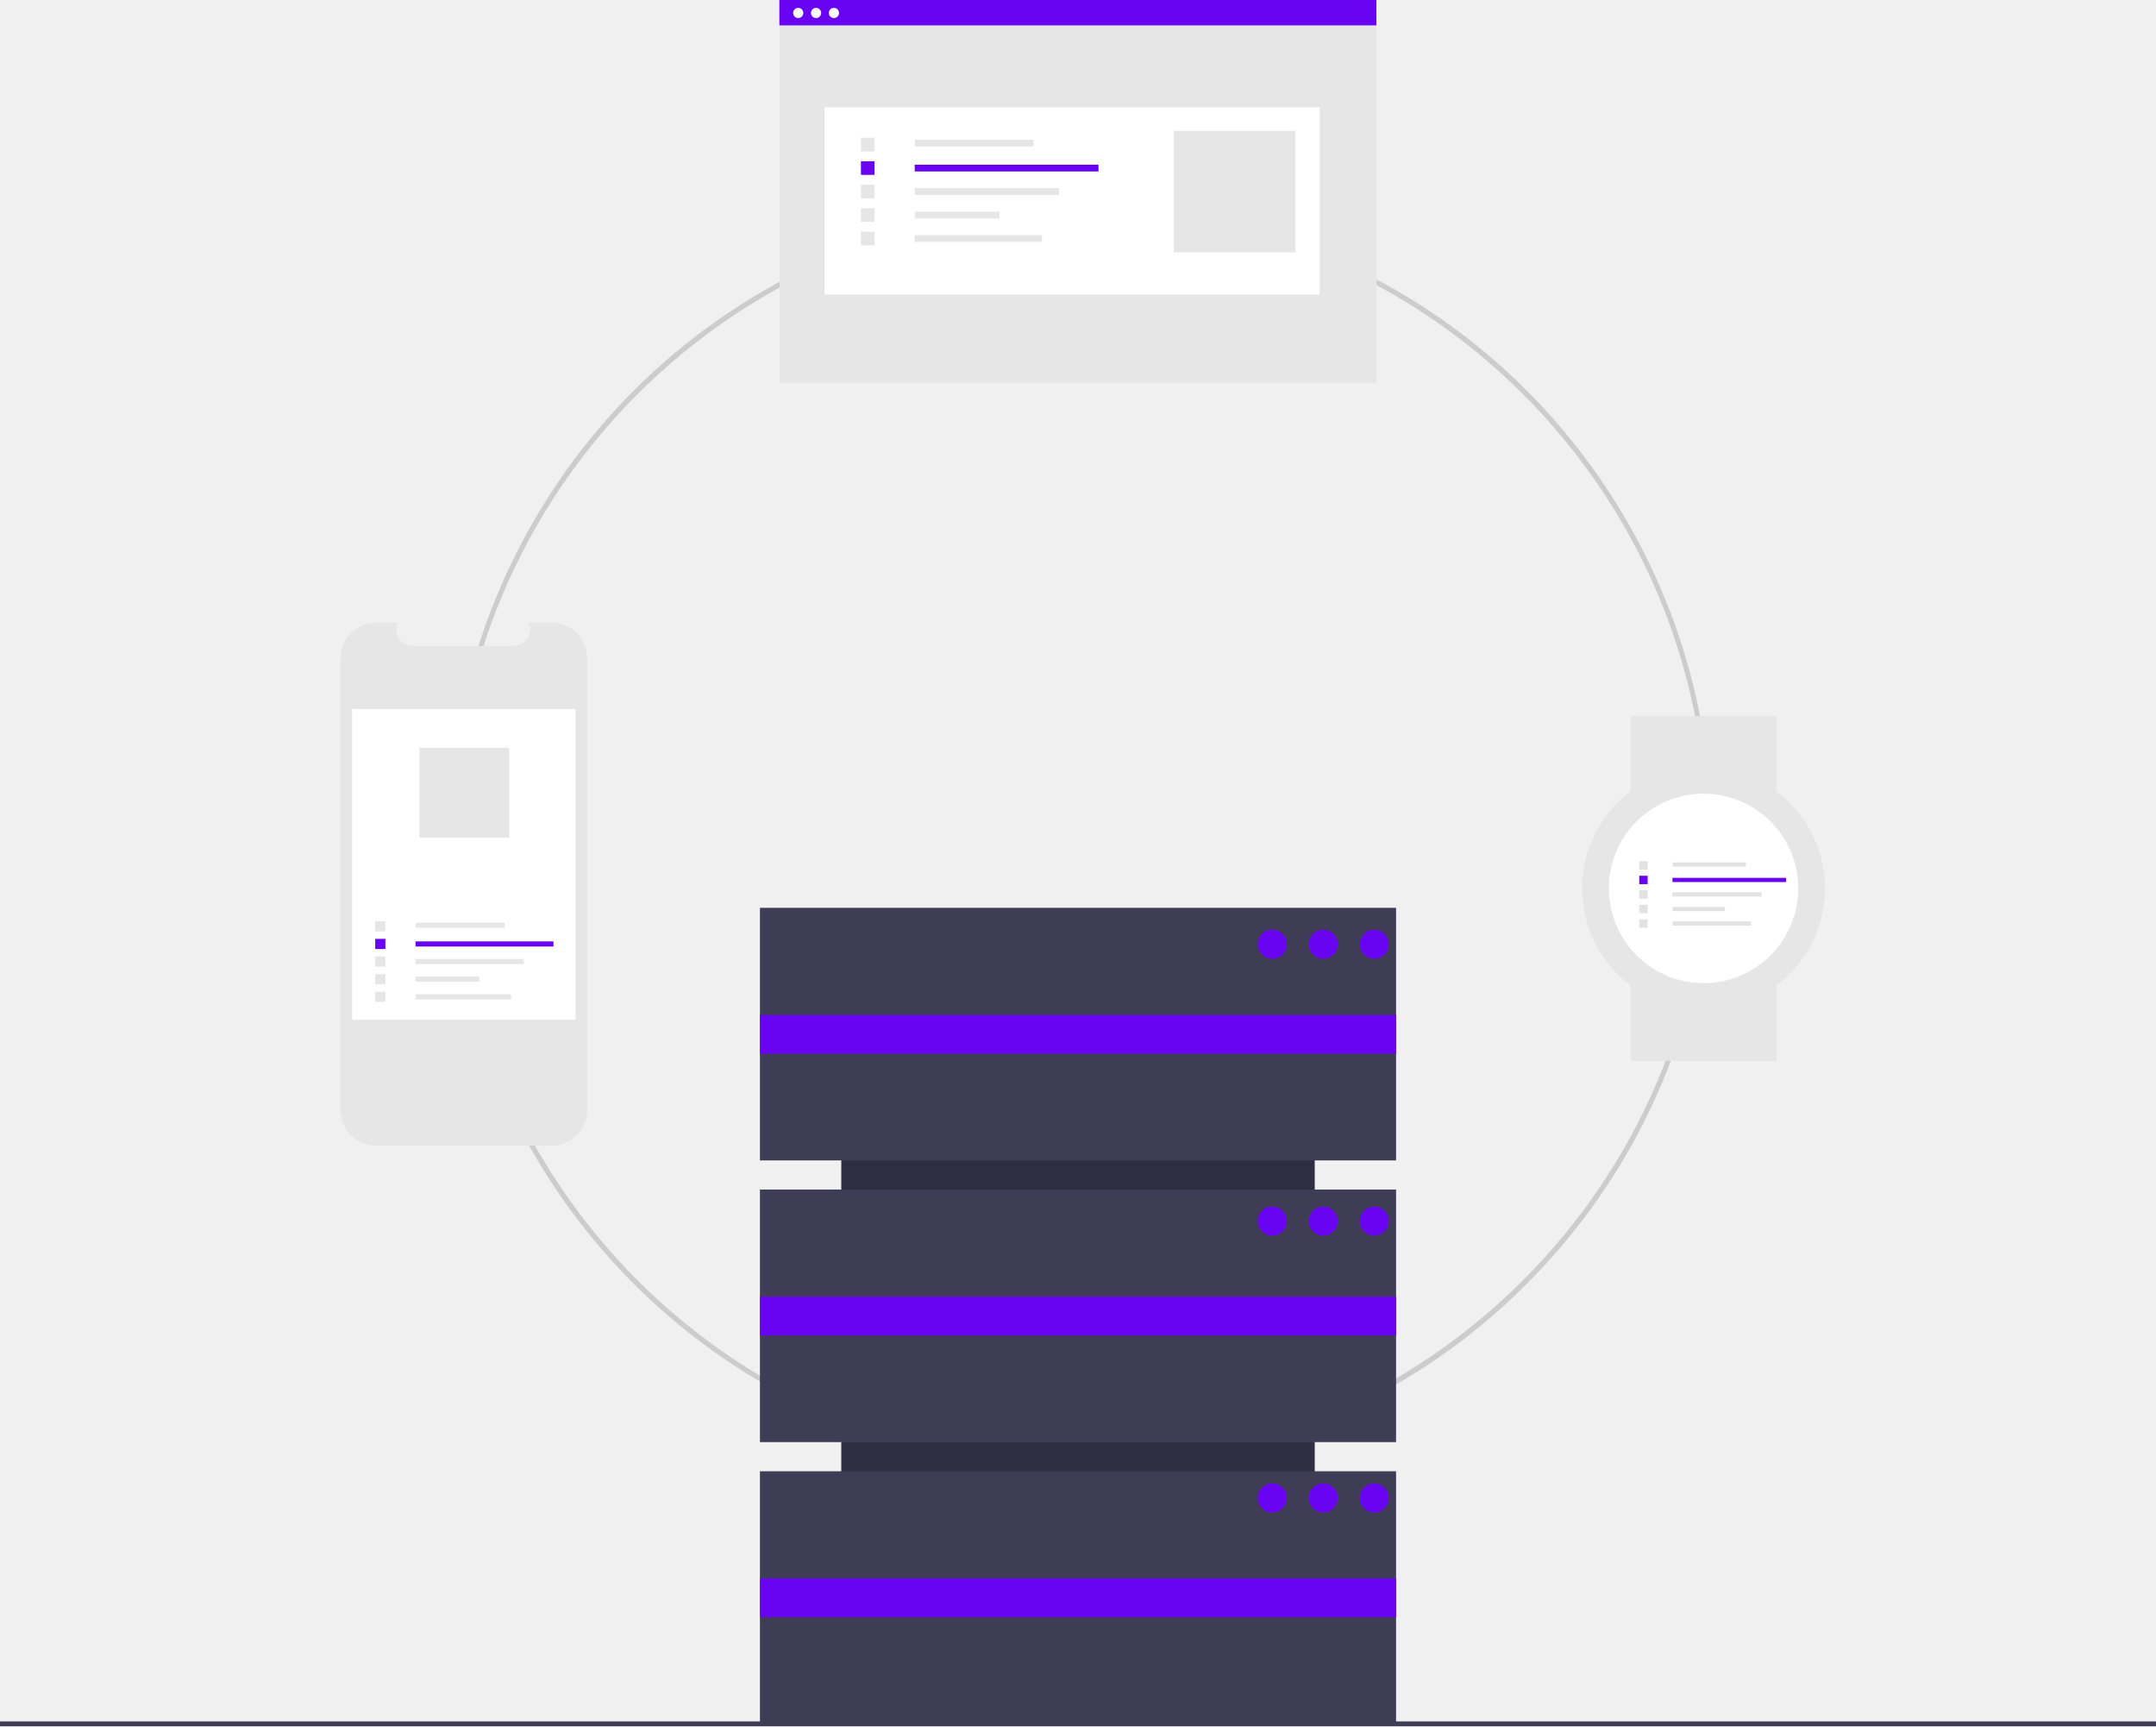
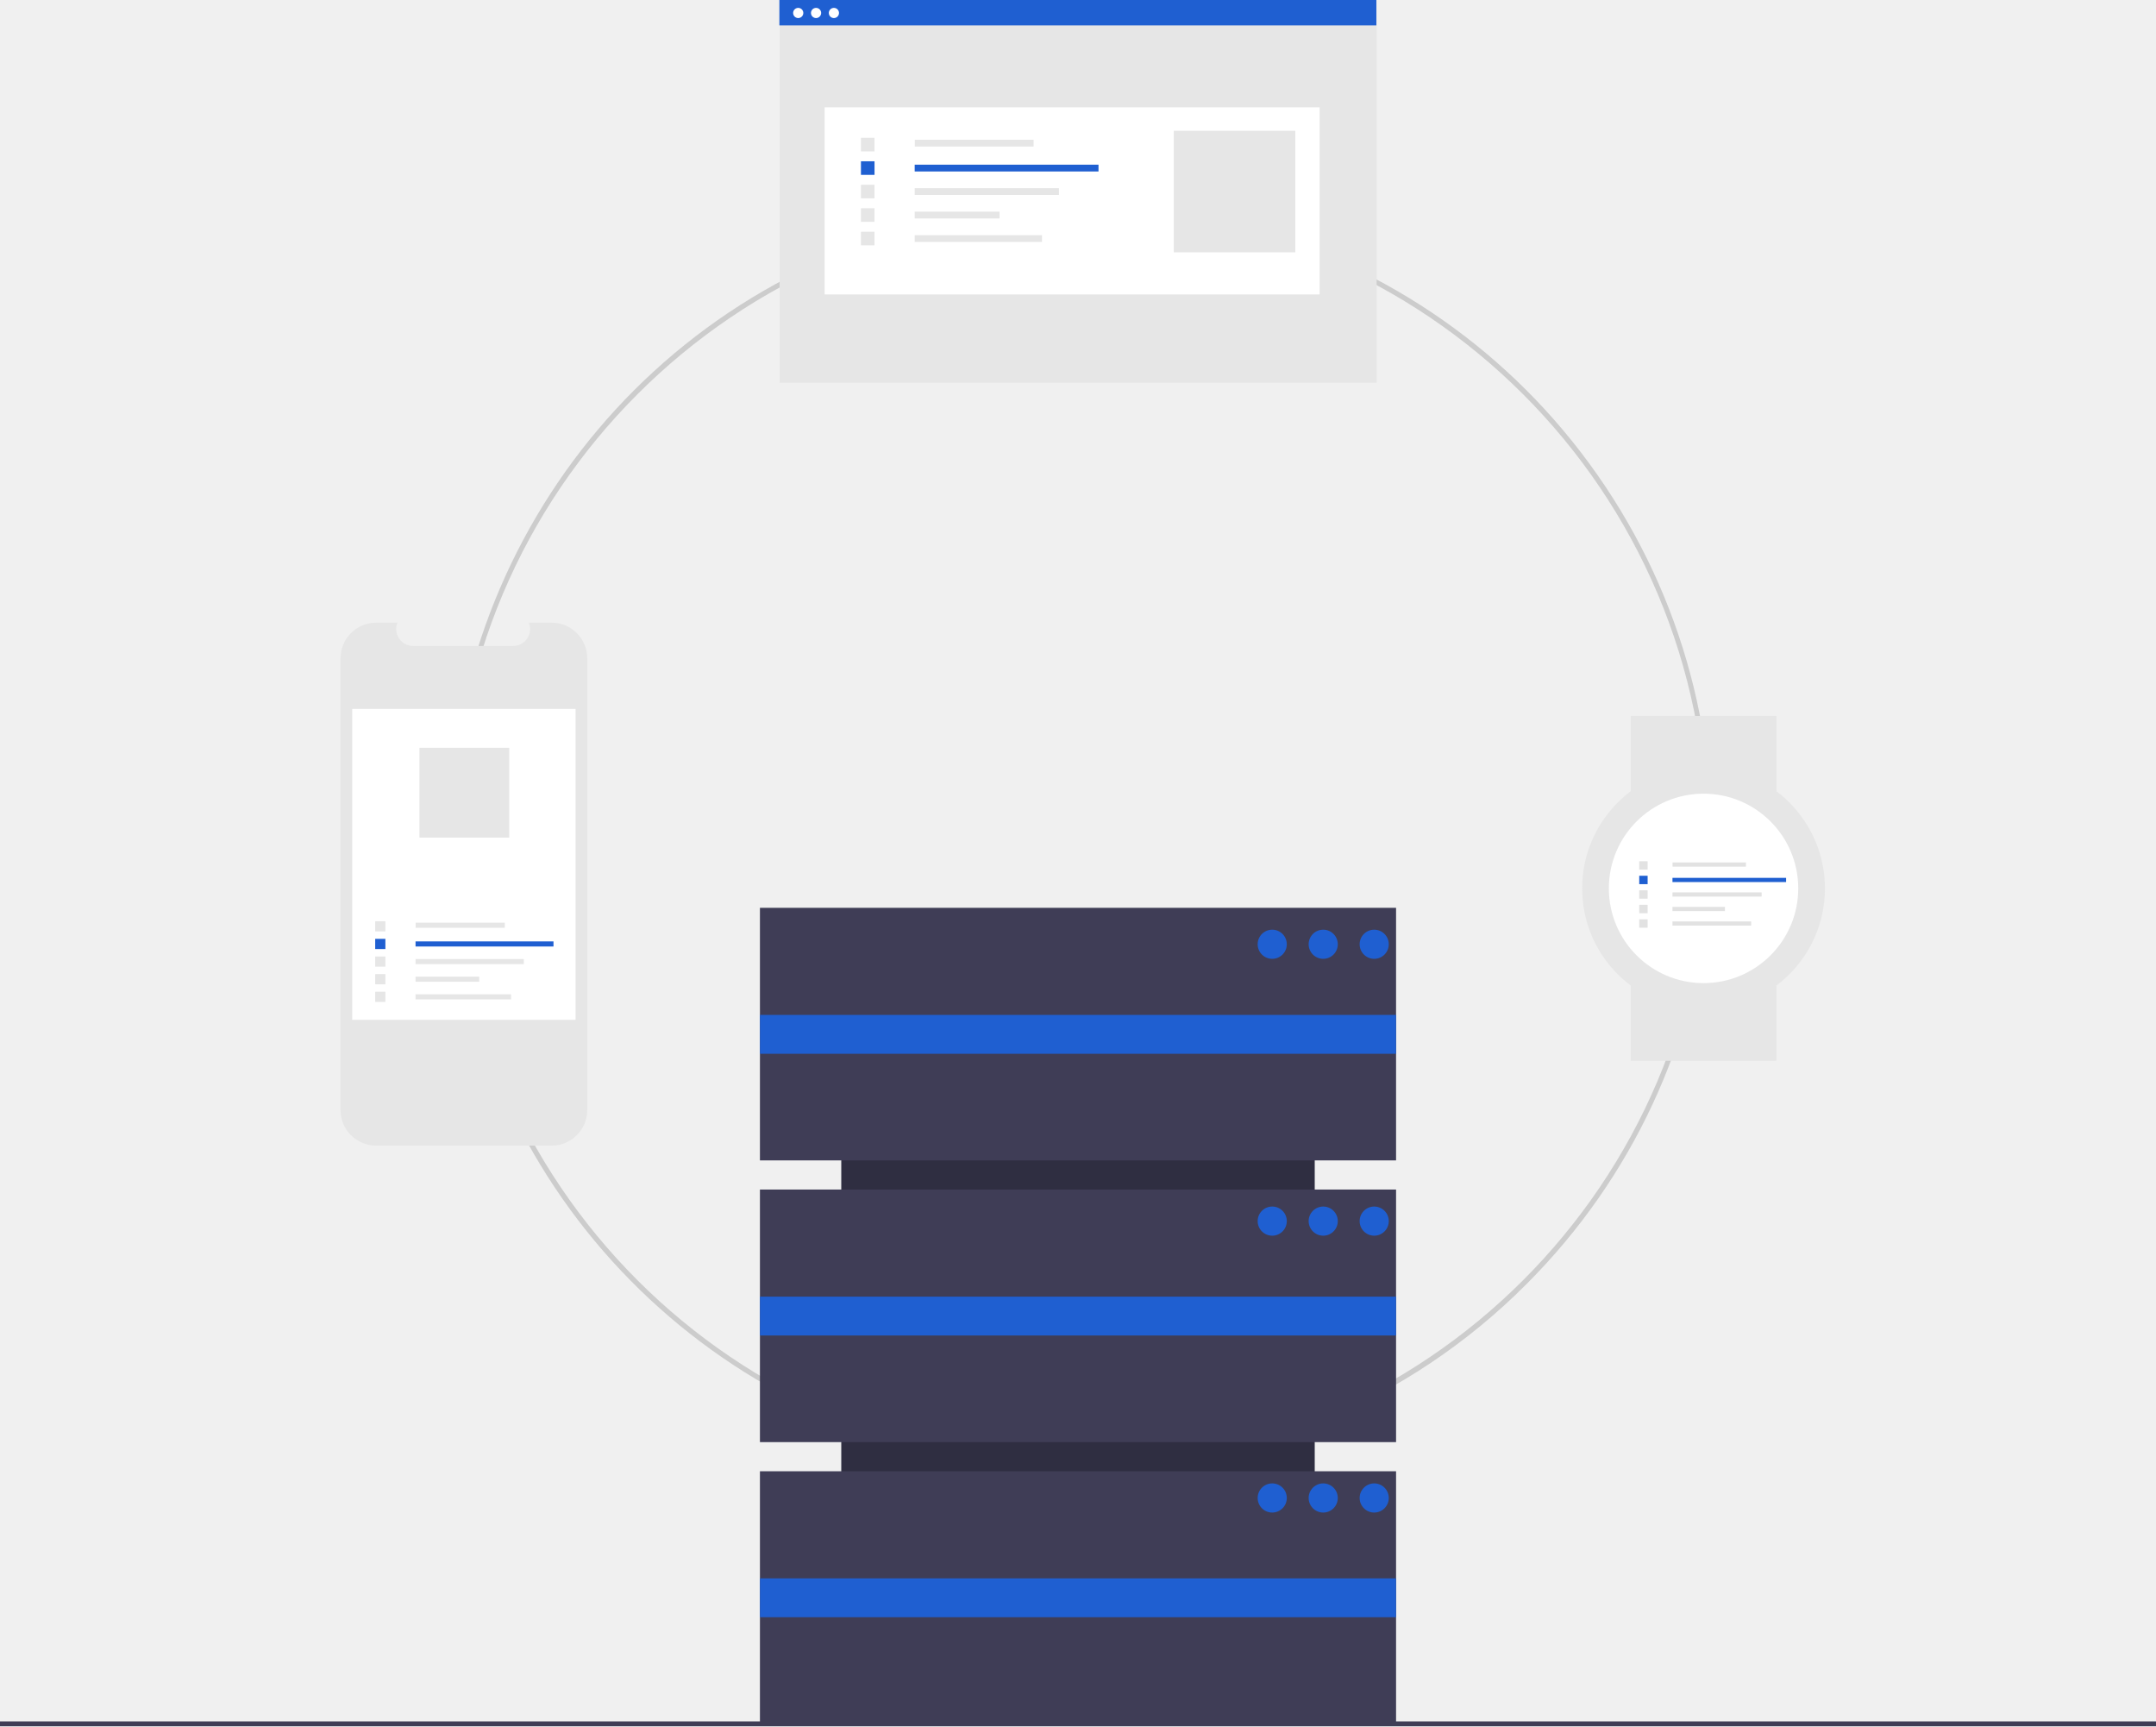
<svg xmlns="http://www.w3.org/2000/svg" id="b5d1da7b-a9c6-4711-8d73-fa7937ec989e" data-name="Layer 1" width="888" height="710.807" viewBox="0 0 888 710.807">
  <path d="M600.936,699.404a260.064,260.064,0,1,1,183.894-76.171A258.365,258.365,0,0,1,600.936,699.404Zm0-518.129c-142.297,0-258.064,115.768-258.064,258.065s115.768,258.064,258.064,258.064S859,581.637,859,439.34,743.232,181.275,600.936,181.275Z" transform="translate(-156 -94.59648)" fill="#ccc" />
  <rect x="469" y="509.904" width="262" height="195" transform="translate(1051.404 -87.19257) rotate(90)" fill="#2f2e41" />
  <rect x="313" y="373.807" width="262" height="104" fill="#3f3d56" />
  <rect x="313" y="489.807" width="262" height="104" fill="#3f3d56" />
  <rect x="313" y="605.807" width="262" height="104" fill="#3f3d56" />
-   <rect x="313" y="417.904" width="262" height="16" fill="#6904F2" />
-   <rect x="313" y="533.904" width="262" height="16" fill="#6904F2" />
-   <rect x="313" y="649.904" width="262" height="16" fill="#6904F2" />
-   <circle cx="524" cy="388.807" r="6" fill="#6904F2" />
-   <circle cx="545" cy="388.807" r="6" fill="#6904F2" />
-   <circle cx="566" cy="388.807" r="6" fill="#6904F2" />
-   <circle cx="524" cy="502.807" r="6" fill="#6904F2" />
-   <circle cx="545" cy="502.807" r="6" fill="#6904F2" />
-   <circle cx="566" cy="502.807" r="6" fill="#6904F2" />
-   <circle cx="524" cy="616.807" r="6" fill="#6904F2" />
-   <circle cx="545" cy="616.807" r="6" fill="#6904F2" />
-   <circle cx="566" cy="616.807" r="6" fill="#6904F2" />
+   <rect x="313" y="417.904" width="262" height="16" fill="#1F5FD1" />
+   <rect x="313" y="533.904" width="262" height="16" fill="#1F5FD1" />
+   <rect x="313" y="649.904" width="262" height="16" fill="#1F5FD1" />
+   <circle cx="524" cy="388.807" r="6" fill="#1F5FD1" />
+   <circle cx="545" cy="388.807" r="6" fill="#1F5FD1" />
+   <circle cx="566" cy="388.807" r="6" fill="#1F5FD1" />
+   <circle cx="524" cy="502.807" r="6" fill="#1F5FD1" />
+   <circle cx="545" cy="502.807" r="6" fill="#1F5FD1" />
+   <circle cx="566" cy="502.807" r="6" fill="#1F5FD1" />
+   <circle cx="524" cy="616.807" r="6" fill="#1F5FD1" />
+   <circle cx="545" cy="616.807" r="6" fill="#1F5FD1" />
+   <circle cx="566" cy="616.807" r="6" fill="#1F5FD1" />
  <rect y="708.807" width="888" height="2" fill="#3f3d56" />
  <path d="M397.879,365.661v185.992a14.675,14.675,0,0,1-14.672,14.672H310.928a14.677,14.677,0,0,1-14.678-14.672V365.661a14.677,14.677,0,0,1,14.678-14.672h8.768a6.978,6.978,0,0,0,6.455,9.606h41.208a6.978,6.978,0,0,0,6.455-9.606h9.392A14.675,14.675,0,0,1,397.879,365.661Z" transform="translate(-156 -94.59648)" fill="#e6e6e6" />
  <rect x="145.064" y="291.91" width="92" height="128" fill="#fff" />
  <rect x="171.186" y="379.927" width="36.72" height="2.098" fill="#e6e6e6" />
-   <rect x="171.149" y="387.632" width="56.817" height="2.098" fill="#6904F2" />
+   <rect x="171.149" y="387.632" width="56.817" height="2.098" fill="#1F5FD1" />
  <rect x="171.149" y="394.89" width="44.588" height="2.098" fill="#e6e6e6" />
  <rect x="171.149" y="402.149" width="26.228" height="2.098" fill="#e6e6e6" />
  <rect x="171.149" y="409.407" width="39.343" height="2.098" fill="#e6e6e6" />
  <rect x="154.533" y="379.324" width="4.197" height="4.197" fill="#e6e6e6" />
-   <rect x="154.533" y="386.582" width="4.197" height="4.197" fill="#6904F2" />
+   <rect x="154.533" y="386.582" width="4.197" height="4.197" fill="#1F5FD1" />
  <rect x="154.533" y="393.841" width="4.197" height="4.197" fill="#e6e6e6" />
  <rect x="154.533" y="401.1" width="4.197" height="4.197" fill="#e6e6e6" />
  <rect x="154.533" y="408.358" width="4.197" height="4.197" fill="#e6e6e6" />
  <rect x="172.751" y="307.91" width="36.998" height="36.998" fill="#e6e6e6" />
  <rect x="321.111" y="0.139" width="245.884" height="157.475" fill="#e6e6e6" />
  <rect x="339.647" y="44.195" width="203.861" height="77.035" fill="#fff" />
  <rect x="376.789" y="57.542" width="48.927" height="2.796" fill="#e6e6e6" />
-   <rect x="376.74" y="67.807" width="75.705" height="2.796" fill="#6904F2" />
+   <rect x="376.74" y="67.807" width="75.705" height="2.796" fill="#1F5FD1" />
  <rect x="376.74" y="77.479" width="59.411" height="2.796" fill="#e6e6e6" />
  <rect x="376.74" y="87.151" width="34.948" height="2.796" fill="#e6e6e6" />
  <rect x="376.74" y="96.822" width="52.422" height="2.796" fill="#e6e6e6" />
  <rect x="354.601" y="56.738" width="5.592" height="5.592" fill="#e6e6e6" />
-   <rect x="354.601" y="66.409" width="5.592" height="5.592" fill="#6904F2" />
+   <rect x="354.601" y="66.409" width="5.592" height="5.592" fill="#1F5FD1" />
  <rect x="354.601" y="76.081" width="5.592" height="5.592" fill="#e6e6e6" />
  <rect x="354.601" y="85.753" width="5.592" height="5.592" fill="#e6e6e6" />
  <rect x="354.601" y="95.424" width="5.592" height="5.592" fill="#e6e6e6" />
  <rect x="483.445" y="53.847" width="50.059" height="50.059" fill="#e6e6e6" />
-   <rect x="321.006" width="245.884" height="10.446" fill="#6904F2" />
+   <rect x="321.006" width="245.884" height="10.446" fill="#1F5FD1" />
  <circle cx="328.768" cy="5.341" r="2.097" fill="#fff" />
  <circle cx="336.117" cy="5.341" r="2.097" fill="#fff" />
  <circle cx="343.466" cy="5.341" r="2.097" fill="#fff" />
  <rect x="671.648" y="294.807" width="60" height="31" fill="#e6e6e6" />
  <rect x="671.648" y="405.807" width="60" height="31" fill="#e6e6e6" />
  <circle cx="701.648" cy="365.807" r="50" fill="#e6e6e6" />
  <circle cx="701.648" cy="365.807" r="39" fill="#fff" />
  <rect x="688.877" y="355.122" width="30.247" height="1.728" fill="#e2e2e2" />
-   <rect x="688.846" y="361.468" width="46.802" height="1.728" fill="#6904F2" />
+   <rect x="688.846" y="361.468" width="46.802" height="1.728" fill="#1F5FD1" />
  <rect x="688.846" y="367.447" width="36.728" height="1.728" fill="#e2e2e2" />
  <rect x="688.846" y="373.426" width="21.605" height="1.728" fill="#e2e2e2" />
  <rect x="688.846" y="379.405" width="32.407" height="1.728" fill="#e2e2e2" />
  <rect x="675.16" y="354.625" width="3.457" height="3.457" fill="#e2e2e2" />
-   <rect x="675.16" y="360.604" width="3.457" height="3.457" fill="#6904F2" />
+   <rect x="675.16" y="360.604" width="3.457" height="3.457" fill="#1F5FD1" />
  <rect x="675.16" y="366.583" width="3.457" height="3.457" fill="#e2e2e2" />
  <rect x="675.16" y="372.562" width="3.457" height="3.457" fill="#e2e2e2" />
  <rect x="675.16" y="378.541" width="3.457" height="3.457" fill="#e2e2e2" />
</svg>
